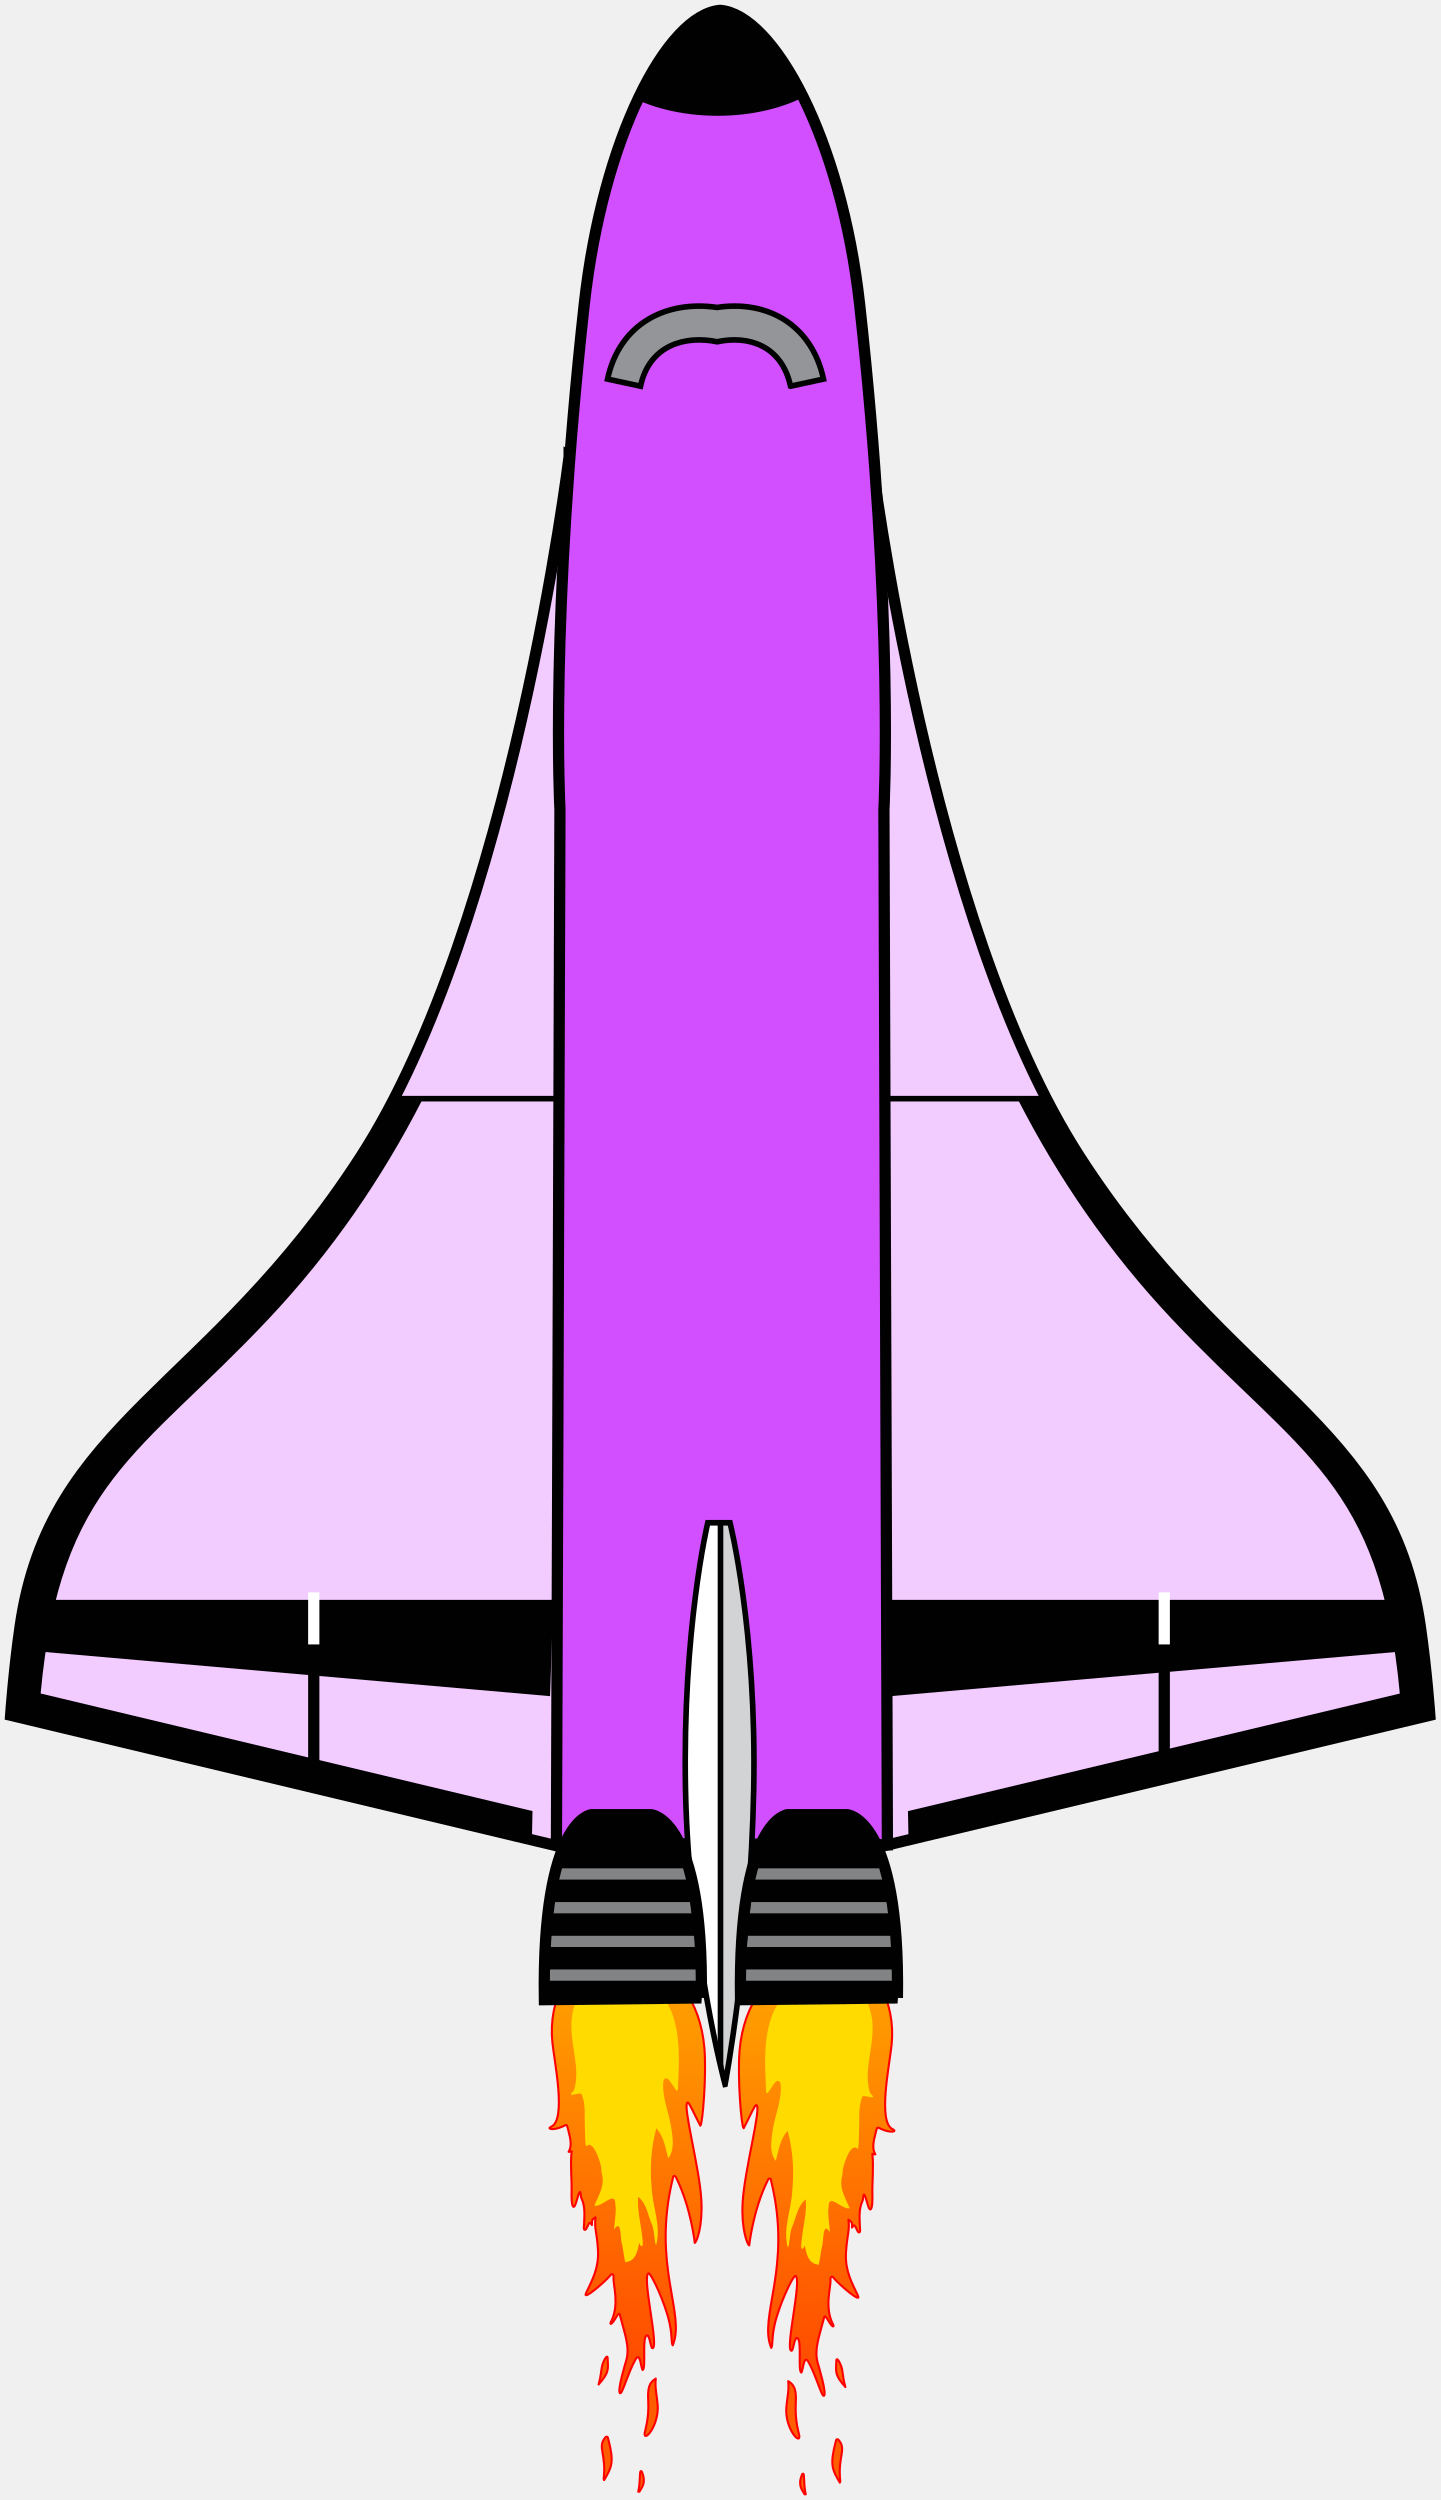
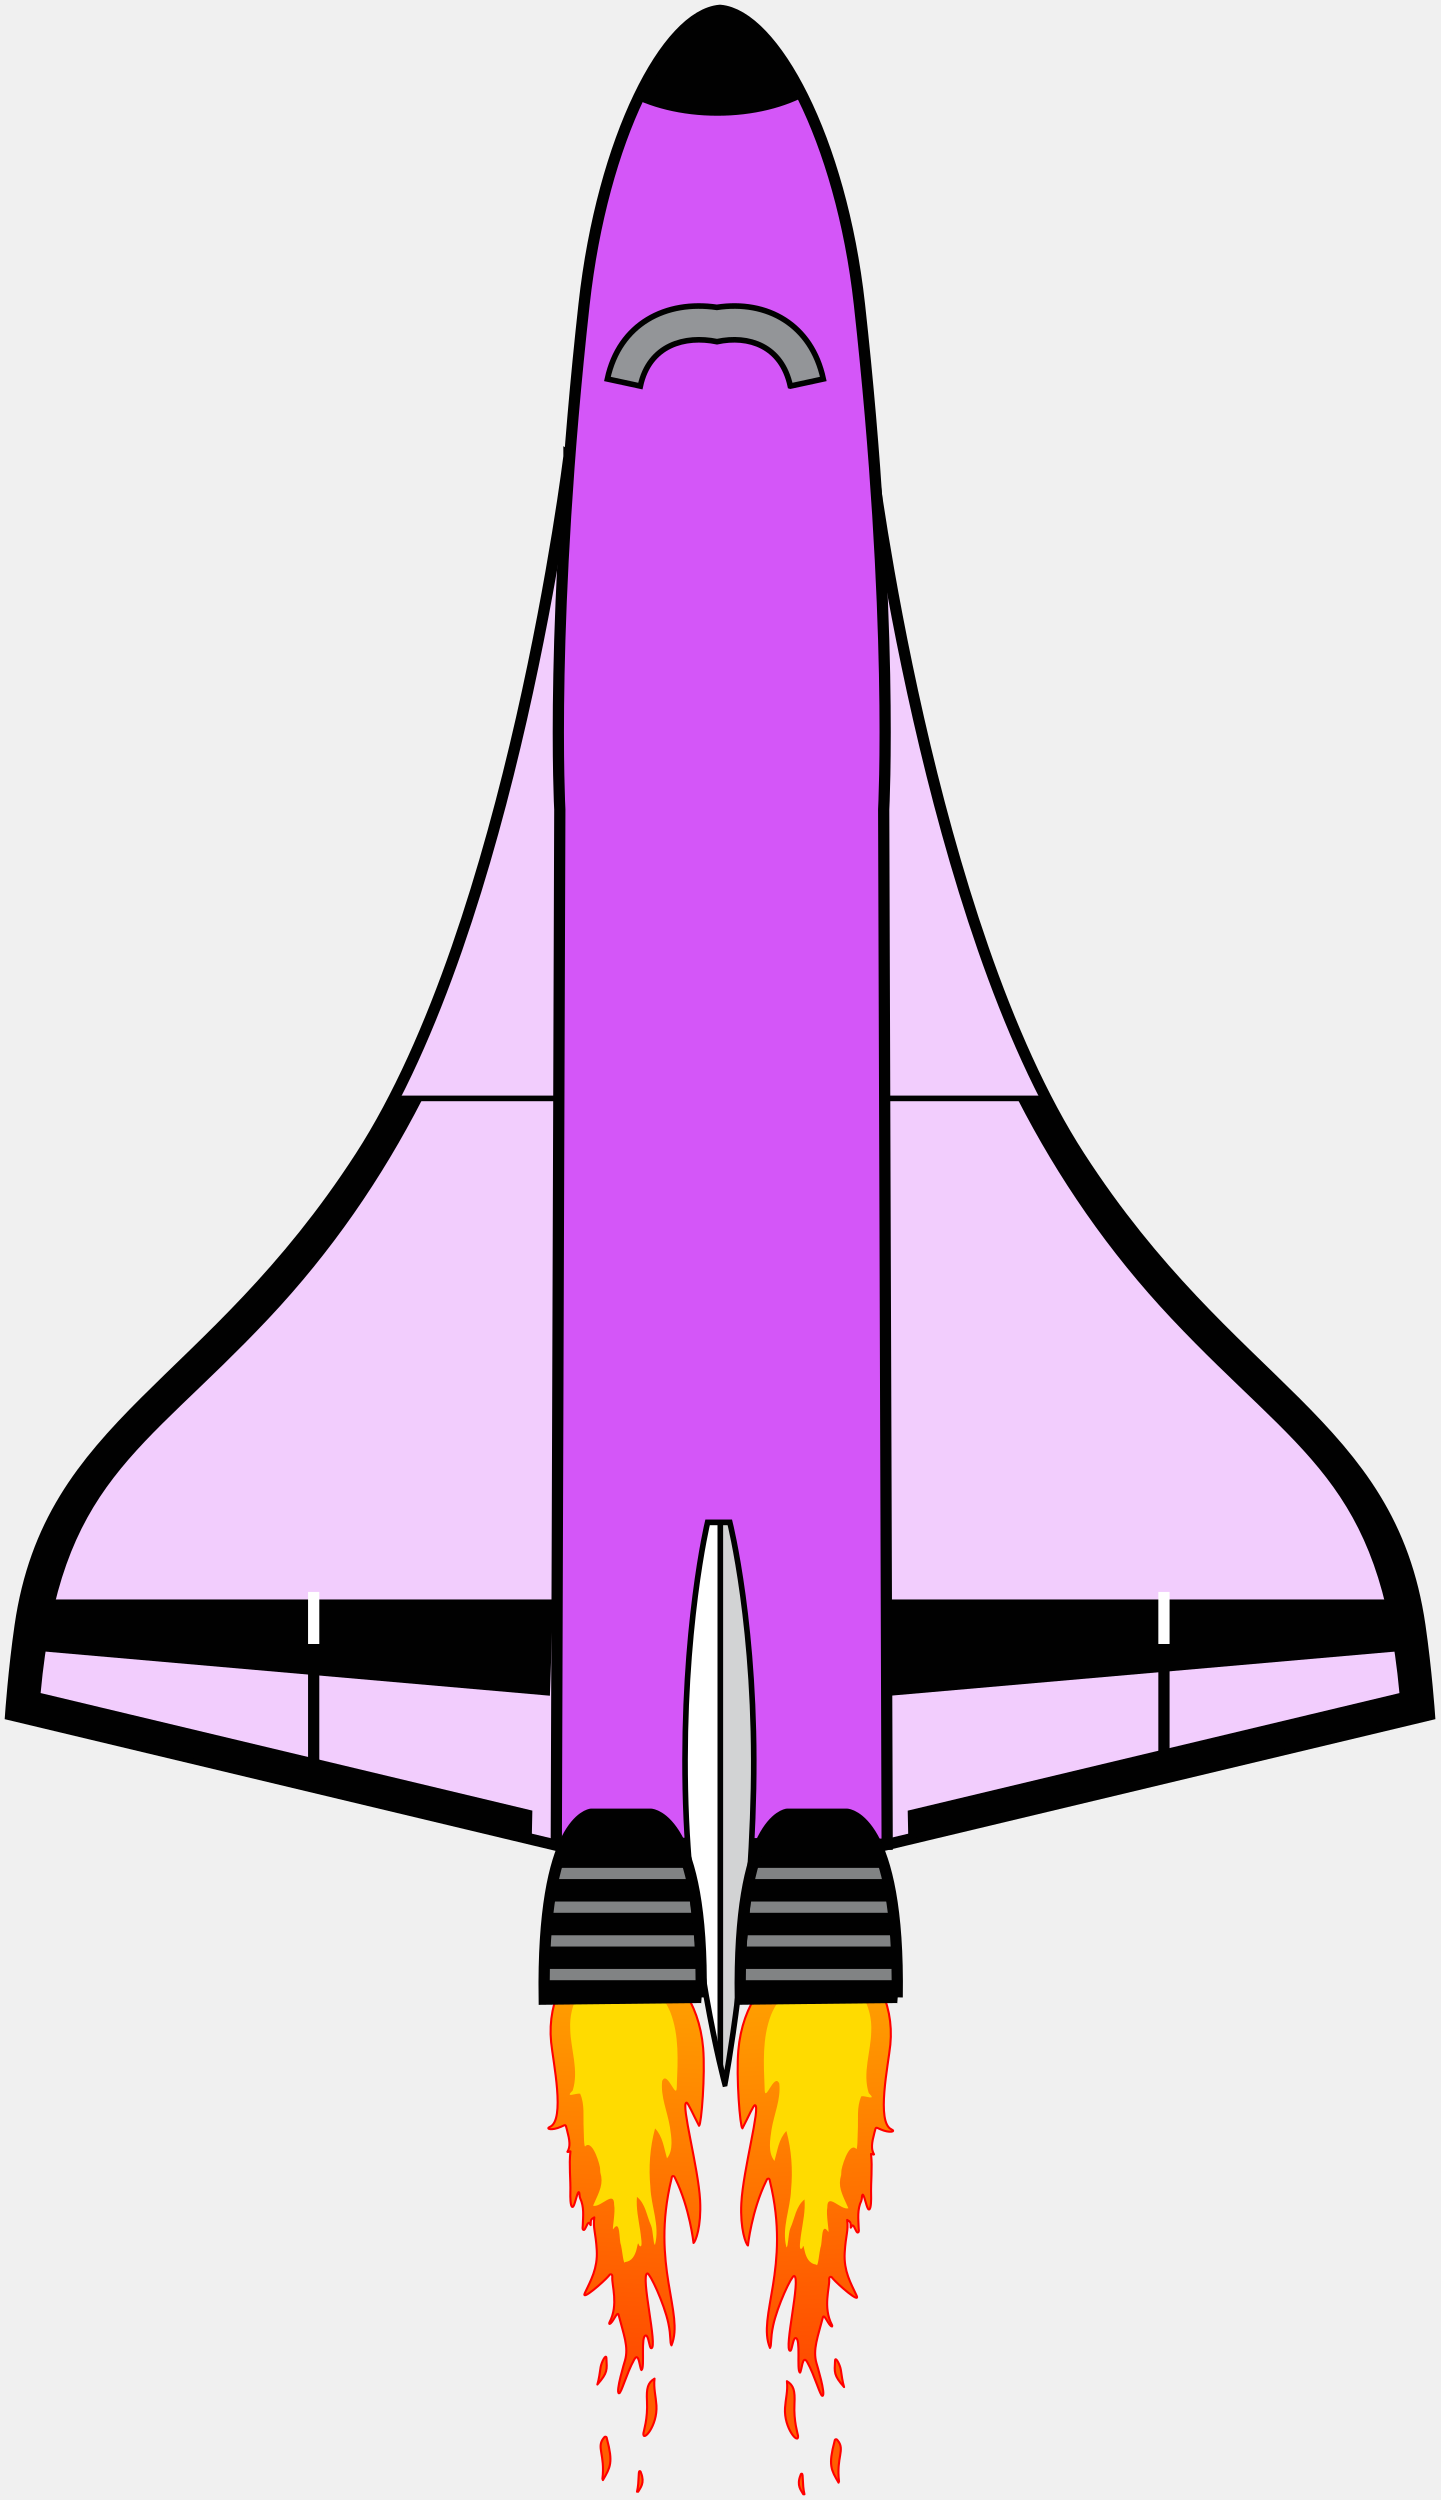
- <svg xmlns="http://www.w3.org/2000/svg" xmlns:xlink="http://www.w3.org/1999/xlink" id="Layer_1" xml:space="preserve" overflow="visible" viewBox="0 0 307.622 533.897" version="1.1" enable-background="new 0 0 311.226 677.024" width="307.622" height="533.897" style="overflow:visible">
+ <svg xmlns="http://www.w3.org/2000/svg" xmlns:xlink="http://www.w3.org/1999/xlink" id="Layer_1" xml:space="preserve" overflow="visible" viewBox="0 0 307.622 534.038" version="1.1" enable-background="new 0 0 311.226 677.024" width="307.622" height="534.038" style="overflow:visible">
  <defs id="defs553">
    <clipPath id="XMLID_199_-5">
      <use height="100%" width="100%" y="0" x="0" id="use510-1" xlink:href="#XMLID_177_-3" />
    </clipPath>
    <linearGradient xlink:href="#linearGradient4185-9" id="linearGradient4191" x1="230.759" y1="1449.58" x2="187.824" y2="661.521" gradientUnits="userSpaceOnUse" />
    <linearGradient id="linearGradient4185-9">
      <stop id="stop4195" offset="0" style="stop-color:#ff4a00;stop-opacity:1" />
      <stop id="stop4197" offset="1" style="stop-color:#ffc600;stop-opacity:1" />
    </linearGradient>
    <linearGradient xlink:href="#linearGradient4185-9" id="linearGradient4364" gradientUnits="userSpaceOnUse" x1="230.759" y1="1449.58" x2="187.824" y2="661.521" />
  </defs>
  <g id="g3" transform="translate(-1.801355,-192.1282)">
    <g id="g117">
      <g id="XMLID_53_">
        <path style="fill:#ffffff" id="path120" d="m 187.88,289.65 c 0,0 12.229,99.575 44.513,149.52 32.286,49.947 66.371,56.477 72.719,100.22 1.361,9.361 2.042,19.049 2.042,19.049 l -117.23,28.029 -8.332,-292.74 6.29,-4.08" />
      </g>
    </g>
-     <g id="g176" style="fill:#f2cbff;fill-opacity:1">
-       <g id="g178" style="fill:#f2cbff;fill-opacity:1">
-         <path stroke-miterlimit="3.864" d="m 187.88,289.65 c 0,0 12.229,99.575 44.513,149.52 32.286,49.947 66.371,56.477 72.719,100.22 1.361,9.361 2.042,19.049 2.042,19.049 l -117.23,28.029 -8.332,-292.74 6.29,-4.08 z" id="path180" style="fill:#f2cbff;fill-opacity:1;stroke:#010101;stroke-width:2.401;stroke-miterlimit:3.864" />
+     <g id="g176" style="fill:#f2cdfd;fill-opacity:1">
+       <g id="g178" style="fill:#f2cdfd;fill-opacity:1">
+         <path stroke-miterlimit="3.864" d="m 187.88,289.65 c 0,0 12.229,99.575 44.513,149.52 32.286,49.947 66.371,56.477 72.719,100.22 1.361,9.361 2.042,19.049 2.042,19.049 l -117.23,28.029 -8.332,-292.74 6.29,-4.08 z" id="path180" style="fill:#f2cdfd;fill-opacity:1;stroke:#010101;stroke-width:2.401;stroke-miterlimit:3.864" />
      </g>
    </g>
    <g id="g122">
      <g id="g124">
        <g id="g126">
          <defs id="defs128">
            <path d="m 187.88,289.65 c 0,0 12.229,99.575 44.513,149.52 32.286,49.947 66.371,56.477 72.719,100.22 1.361,9.361 2.042,19.049 2.042,19.049 l -117.23,28.029 -8.332,-292.74 6.29,-4.08" id="XMLID_149_" />
          </defs>
          <clipPath id="XMLID_185_">
            <use height="100%" width="100%" y="0" x="0" id="use132" xlink:href="#XMLID_149_" />
          </clipPath>
          <g id="g134" clip-path="url(#XMLID_185_)">
            <g id="g136">
              <path style="fill:#010101" id="path138" d="m 196.03,594.8 115.19,-19.201 0,-60.311 -72.037,-88.211 -19.92,0 c 8.555,16.664 19.27,32.371 32.844,46.783 27.422,29.113 44.479,34.73 48.635,79.939 l -105.04,25.111 0.33,15.89" />
            </g>
          </g>
        </g>
      </g>
    </g>
    <g id="g140">
      <g id="g142">
        <g id="g144">
          <defs id="defs146">
            <path d="m 187.88,289.65 c 0,0 12.229,99.575 44.513,149.52 32.286,49.947 66.371,56.477 72.719,100.22 1.361,9.361 2.042,19.049 2.042,19.049 l -117.23,28.029 -8.332,-292.74 6.29,-4.08" id="XMLID_151_" />
          </defs>
          <clipPath id="XMLID_186_">
            <use height="100%" width="100%" y="0" x="0" id="use150" xlink:href="#XMLID_151_" />
          </clipPath>
          <g id="g152" clip-path="url(#XMLID_186_)">
            <g id="g154">
              <polyline style="fill:#010101" id="polyline156" points="191.28 533.8 310.55 533.8 310.55 543.99 191.96 554.36 191.28 533.8" />
            </g>
          </g>
        </g>
      </g>
    </g>
    <g id="g158">
      <g id="g160">
        <g id="g162">
          <defs id="defs164">
            <path d="m 187.88,289.65 c 0,0 12.229,99.575 44.513,149.52 32.286,49.947 66.371,56.477 72.719,100.22 1.361,9.361 2.042,19.049 2.042,19.049 l -117.23,28.029 -8.332,-292.74 6.29,-4.08" id="XMLID_153_" />
          </defs>
          <clipPath id="XMLID_187_">
            <use height="100%" width="100%" y="0" x="0" id="use168" xlink:href="#XMLID_153_" />
          </clipPath>
          <g id="g170" clip-path="url(#XMLID_187_)">
            <g id="g172">
              <line style="fill:none;stroke:#010101;stroke-width:1.201;stroke-miterlimit:3.864" id="line174" y1="426.76" stroke-miterlimit="3.864" x2="181.58" x1="233.07" y2="426.76" />
            </g>
          </g>
        </g>
      </g>
    </g>
    <g id="g188">
      <g id="g190" />
    </g>
    <g id="g4727">
      <g id="g194">
        <g id="g196">
          <line id="line198" y1="570.17" stroke-miterlimit="3.864" x2="250.44" x1="250.44" y2="539.38" style="fill:none;stroke:#010101;stroke-width:2.401;stroke-miterlimit:3.864" />
        </g>
      </g>
      <g id="g200">
        <g id="g202">
          <line id="line204" y1="543.31" stroke-miterlimit="3.864" x2="250.44" x1="250.44" y2="532.19" style="fill:none;stroke:#ffffff;stroke-width:2.401;stroke-miterlimit:3.864" />
        </g>
      </g>
    </g>
    <g id="g306">
      <g id="XMLID_59_">
        <path style="fill:#ffffff" id="path309" d="m 123.34,289.65 c 0,0 -12.225,99.575 -44.511,149.52 -32.286,49.947 -66.368,56.477 -72.72,100.22 -1.361,9.361 -2.039,19.049 -2.039,19.049 l 117.23,28.029 8.33,-292.74 -6.29,-4.08" />
      </g>
    </g>
-     <g id="g365" style="fill:#f2cbff;fill-opacity:1">
-       <g id="g367" style="fill:#f2cbff;fill-opacity:1">
-         <path stroke-miterlimit="3.864" d="m 123.34,289.65 c 0,0 -12.225,99.575 -44.511,149.52 -32.286,49.947 -66.368,56.477 -72.72,100.22 -1.361,9.361 -2.039,19.049 -2.039,19.049 l 117.23,28.029 8.33,-292.74 -6.29,-4.08 z" id="path369" style="fill:#f2cbff;fill-opacity:1;stroke:#010101;stroke-width:2.401;stroke-miterlimit:3.864" />
+     <g id="g365" style="fill:#f2cdfd;fill-opacity:1">
+       <g id="g367" style="fill:#f2cdfd;fill-opacity:1">
+         <path stroke-miterlimit="3.864" d="m 123.34,289.65 c 0,0 -12.225,99.575 -44.511,149.52 -32.286,49.947 -66.368,56.477 -72.72,100.22 -1.361,9.361 -2.039,19.049 -2.039,19.049 l 117.23,28.029 8.33,-292.74 -6.29,-4.08 z" id="path369" style="fill:#f2cdfd;fill-opacity:1;stroke:#010101;stroke-width:2.401;stroke-miterlimit:3.864" />
      </g>
    </g>
    <g id="g311">
      <g id="g313">
        <g id="g315">
          <defs id="defs317">
            <path d="m 123.34,289.65 c 0,0 -12.225,99.575 -44.511,149.52 -32.286,49.947 -66.368,56.477 -72.72,100.22 -1.361,9.361 -2.039,19.049 -2.039,19.049 l 117.23,28.029 8.33,-292.74 -6.29,-4.08" id="XMLID_163_" />
          </defs>
          <clipPath id="XMLID_192_">
            <use height="100%" width="100%" y="0" x="0" id="use321" xlink:href="#XMLID_163_" />
          </clipPath>
          <g id="g323" clip-path="url(#XMLID_192_)">
            <g id="g325">
              <path style="fill:#010101" id="path327" d="M 115.19,594.8 0,575.59 l 0,-60.311 72.042,-88.211 19.913,0 c -8.549,16.664 -19.266,32.371 -32.845,46.783 -27.416,29.113 -44.468,34.73 -48.63,79.939 l 105.04,25.111 -0.33,15.9" />
            </g>
          </g>
        </g>
      </g>
    </g>
    <g id="g329">
      <g id="g331">
        <g id="g333">
          <defs id="defs335">
            <path d="m 123.34,289.65 c 0,0 -12.225,99.575 -44.511,149.52 -32.286,49.947 -66.368,56.477 -72.72,100.22 -1.361,9.361 -2.039,19.049 -2.039,19.049 l 117.23,28.029 8.33,-292.74 -6.29,-4.08" id="XMLID_165_" />
          </defs>
          <clipPath id="XMLID_193_">
            <use height="100%" width="100%" y="0" x="0" id="use339" xlink:href="#XMLID_165_" />
          </clipPath>
          <g id="g341" clip-path="url(#XMLID_193_)">
            <g id="g343">
              <polyline style="fill:#010101" id="polyline345" points="119.95 533.8 0.678 533.8 0.678 543.99 119.27 554.36 119.95 533.8" />
            </g>
          </g>
        </g>
      </g>
    </g>
    <g id="g347">
      <g id="g349">
        <g id="g351">
          <defs id="defs353">
            <path d="m 123.34,289.65 c 0,0 -12.225,99.575 -44.511,149.52 -32.286,49.947 -66.368,56.477 -72.72,100.22 -1.361,9.361 -2.039,19.049 -2.039,19.049 l 117.23,28.029 8.33,-292.74 -6.29,-4.08" id="XMLID_167_" />
          </defs>
          <clipPath id="XMLID_194_">
            <use height="100%" width="100%" y="0" x="0" id="use357" xlink:href="#XMLID_167_" />
          </clipPath>
          <g id="g359" clip-path="url(#XMLID_194_)">
            <g id="g361">
              <line style="fill:none;stroke:#010101;stroke-width:1.201;stroke-miterlimit:3.864" id="line363" y1="426.76" stroke-miterlimit="3.864" x2="129.63" x1="78.154" y2="426.76" />
            </g>
          </g>
        </g>
      </g>
    </g>
-     <g id="g385" style="fill:#d24fff;fill-opacity:1">
-       <g id="XMLID_61_" style="fill:#d24fff;fill-opacity:1">
-         <path style="fill:#d24fff;fill-opacity:1" id="path388" d="m 120.63,585.78 70.684,0.309 -0.744,-221.04 c 0,0 2.228,-40.964 -5.187,-107.94 -3.918,-35.384 -18.368,-61.818 -29.774,-62.776 -11.409,0.958 -25.12,27.392 -29.038,62.776 -7.41,66.978 -5.187,107.94 -5.187,107.94 l -0.75,220.73" />
+     <g id="g385" style="fill:#d456f8;fill-opacity:1">
+       <g id="XMLID_61_" style="fill:#d456f8;fill-opacity:1">
+         <path style="fill:#d456f8;fill-opacity:1" id="path388" d="m 120.63,585.78 70.684,0.309 -0.744,-221.04 c 0,0 2.228,-40.964 -5.187,-107.94 -3.918,-35.384 -18.368,-61.818 -29.774,-62.776 -11.409,0.958 -25.12,27.392 -29.038,62.776 -7.41,66.978 -5.187,107.94 -5.187,107.94 l -0.75,220.73" />
      </g>
    </g>
    <g id="g390">
      <g id="g392">
        <g id="g394">
          <defs id="defs396">
            <path d="m 120.63,585.78 70.684,0.309 -0.744,-221.04 c 0,0 2.228,-40.964 -5.187,-107.94 -3.918,-35.384 -18.368,-61.818 -29.774,-62.776 -11.409,0.958 -25.12,27.392 -29.038,62.776 -7.41,66.978 -5.187,107.94 -5.187,107.94 l -0.75,220.73" id="XMLID_169_" />
          </defs>
          <clipPath id="XMLID_195_">
            <use height="100%" width="100%" y="0" x="0" id="use400" xlink:href="#XMLID_169_" />
          </clipPath>
          <g id="g402" clip-path="url(#XMLID_195_)">
            <g id="g404">
              <path style="fill:#010101" id="path406" d="m 127.6,200.45 c 0,-8.729 12.286,-15.803 27.438,-15.803 15.158,0 27.443,7.074 27.443,15.803 0,8.73 -12.285,15.805 -27.443,15.805 -15.15,-0.01 -27.44,-7.08 -27.44,-15.81 z" />
            </g>
          </g>
        </g>
      </g>
    </g>
    <g id="g408">
      <g id="g410">
        <g id="g412">
          <defs id="defs414">
            <path d="m 120.63,585.78 70.684,0.309 -0.744,-221.04 c 0,0 2.228,-40.964 -5.187,-107.94 -3.918,-35.384 -18.368,-61.818 -29.774,-62.776 -11.409,0.958 -25.12,27.392 -29.038,62.776 -7.41,66.978 -5.187,107.94 -5.187,107.94 l -0.75,220.73" id="XMLID_171_" />
          </defs>
          <clipPath id="XMLID_196_">
            <use height="100%" width="100%" y="0" x="0" id="use418" xlink:href="#XMLID_171_" />
          </clipPath>
          <g id="g420" clip-path="url(#XMLID_196_)">
            <g id="g422">
              <path style="fill:none;stroke:#010101;stroke-width:1.201;stroke-miterlimit:3.864" id="path424" d="m 127.6,200.45 c 0,-8.729 12.286,-15.803 27.438,-15.803 15.158,0 27.443,7.074 27.443,15.803 0,8.73 -12.285,15.805 -27.443,15.805 -15.15,-0.01 -27.44,-7.08 -27.44,-15.81 z" stroke-miterlimit="3.864" />
            </g>
          </g>
        </g>
      </g>
    </g>
    <g id="g426">
      <g id="g428">
        <path stroke-miterlimit="3.864" d="m 120.63,585.78 70.684,0.309 -0.744,-221.04 c 0,0 2.228,-40.964 -5.187,-107.94 -3.918,-35.384 -18.368,-61.818 -29.774,-62.776 -11.409,0.958 -25.12,27.392 -29.038,62.776 -7.41,66.978 -5.187,107.94 -5.187,107.94 l -0.75,220.73 z" id="path430" style="fill:none;stroke:#010101;stroke-width:2.401;stroke-miterlimit:3.864" />
      </g>
    </g>
    <g id="g432">
      <g id="g434">
        <path d="m 170.63,274.6 c -1.85,-8.596 -8.885,-10.942 -15.665,-9.483 -6.836,-1.411 -14.483,0.678 -16.376,9.483 l -7.039,-1.517 c 2.557,-11.884 12.556,-16.885 23.387,-15.299 10.746,-1.626 20.231,3.674 22.731,15.299 l -7.03,1.52 z" id="path436" style="fill:#939598" />
      </g>
    </g>
    <g id="g438">
      <g id="g440">
        <path stroke-miterlimit="3.864" d="m 170.63,274.6 c -1.85,-8.596 -8.885,-10.942 -15.665,-9.483 -6.836,-1.411 -14.483,0.678 -16.376,9.483 l -7.039,-1.517 c 2.557,-11.884 12.556,-16.885 23.387,-15.299 10.746,-1.626 20.231,3.674 22.731,15.299 l -7.03,1.52 z" id="path442" style="fill:none;stroke:#010101;stroke-width:1.201;stroke-miterlimit:3.864" />
      </g>
    </g>
-     <g transform="translate(0.5279772,-0.617407)" style="overflow:visible" id="g4491">
+     <g transform="translate(0.298742,-0.4759646)" style="overflow:visible" id="g4491">
      <g id="g4207" transform="matrix(0.1491142,0,0,0.1491142,148.9251,482.8295)">
        <path id="path7-1" d="m 162.099,1626.868 c -2.891,-5.454 -10.032,-12.175 -4.03,-27.151 0.392,-0.978 0.521,-2.53 1.881,-2.355 2.476,0.319 0.339,14.17 3.816,29.506 -0.556,0 -1.112,0 -1.667,0 z" style="fill:#ff5e00;fill-opacity:1;stroke:#ff0000;stroke-width:3;stroke-linejoin:round;stroke-miterlimit:4;stroke-dasharray:none;stroke-opacity:1" />
        <path id="path9-9" d="m 230.132,1244.94 c -0.108,-7.994 -0.108,-7.994 -5.187,-11.082 1.986,16.127 -2.045,21.197 -3.523,47.001 -1.523,26.593 8.881,43.727 17.052,61.383 5.845,12.629 -26.853,-15.953 -33.992,-24.324 -0.942,-1.105 -1.84,-2.928 -3.526,-2.527 -1.731,0.411 -1.91,2.572 -1.794,3.854 1.044,11.487 -9.406,39.664 4.056,65.079 0.318,0.6 0.594,1.266 0.027,2.183 -4.711,-0.235 -11.324,-20.026 -13.144,-12.866 -6.988,27.498 -14.75,45.844 -9.061,65.513 0.292,1.011 13.911,45.533 8.544,46.776 -3.206,0.742 -10.784,-28.666 -21.79,-48.29 -7.006,-12.491 -7.762,12.703 -10.429,14.989 -5.206,-2.826 1.625,-49.894 -6.356,-49.531 -4.022,0.183 -4.776,18.526 -7.739,18.266 -9.623,-0.845 15.837,-105.034 5.676,-107.227 -3.501,-0.756 -23.948,42.799 -30.021,71.144 -4.204,19.624 -1.916,27.706 -4.543,31.948 -18.993,-45.334 30.314,-113.832 -0.025,-238.591 -0.363,-1.492 -0.184,-3.85 -2.281,-3.958 -1.857,-0.095 -2.449,2.037 -3.154,3.478 -20.794,42.537 -26.118,92.342 -26.118,92.342 -2.746,-1.449 -11.455,-23.209 -9.427,-61.036 2.537,-47.319 27.934,-138.698 19.516,-139.976 -2.226,-0.338 -9.116,16.378 -18.043,33.198 -3.308,-1.548 -9.031,-73.69 -5.823,-111.464 5.737,-67.551 42.571,-112.746 86.635,-131.663 12.792,-5.492 10.391,-9.592 25.111,-15.258 13.246,-5.098 7.41,7.177 24.151,9.089 58.445,6.675 87.863,69.502 81.873,129.422 -2.87,28.716 -20.505,111.51 1.686,121.355 6.857,3.042 -2.412,5.809 -15.749,-0.068 -7.318,-3.224 -6.363,-4.099 -8.615,4.327 -4.195,15.698 -5.086,24.196 -0.654,31.514 -1.701,1.002 -2.576,-1.121 -4.339,-0.652 2.254,19.943 -0.449,39.862 0.125,59.8 0.099,3.444 0.339,19.683 -3.074,19.859 -3.125,0.161 -6.008,-19.64 -8.885,-21.301 -1.736,0.839 -0.749,5.952 -2.033,8.643 -6.039,12.646 -4.243,25.98 -3.817,39.225 0.071,2.212 1.096,5.705 -1.202,6.354 -2.546,0.719 -4.773,-9.974 -7.349,-10.186 -1.805,-0.149 -1.24,2.22 -2.759,3.258 z" style="fill:url(#linearGradient4364);fill-opacity:1;stroke:#ff0000;stroke-width:3;stroke-linejoin:round;stroke-miterlimit:4;stroke-dasharray:none;stroke-opacity:1" />
        <path id="path11-0" d="m 138.666,1464.852 c 9.685,5.913 11.763,13.458 10.791,32.427 -1.29,25.185 4.843,43.152 5.122,45.701 1.532,14.012 -20.472,-10.045 -18.651,-39.73 0.768,-12.53 4.296,-24.824 2.738,-38.398 z" style="fill:#ff5e00;fill-opacity:1;stroke:#ff0000;stroke-width:3;stroke-linejoin:round;stroke-miterlimit:4;stroke-dasharray:none;stroke-opacity:1" />
        <path id="path13-95" d="m 212.615,1610.234 c -10.764,-18.435 -14.842,-24.983 -5.776,-59.171 0.3,-1.13 0.237,-2.706 1.79,-2.993 1.447,-0.268 2.222,0.995 2.973,1.933 10.701,13.358 -2.434,23.396 1.717,58.605 0.026,0.226 -0.198,0.481 -0.704,1.626 z" style="fill:#ff5e00;fill-opacity:1;stroke:#ff0000;stroke-width:3;stroke-linejoin:round;stroke-miterlimit:4;stroke-dasharray:none;stroke-opacity:1" />
        <path id="path15-50" d="m 220.545,1473.311 c -15.077,-17.044 -13.81,-20.97 -12.939,-37.828 0.365,-7.084 7.21,5.875 8.318,13.213 1.24,8.213 2.241,16.46 4.621,24.615 z" style="fill:#ff5e00;fill-opacity:1;stroke:#ff0000;stroke-width:3;stroke-linejoin:round;stroke-miterlimit:4;stroke-dasharray:none;stroke-opacity:1" />
        <path style="fill:#ffdb00;fill-opacity:1;stroke:none;stroke-width:2.094;stroke-linejoin:round;stroke-miterlimit:4;stroke-dasharray:none;stroke-opacity:1" d="m 216.361,1169.327 c -4.765,16.321 0.274,25.593 10.333,47.813 -10.723,3.364 -30.417,-23.431 -30.174,-1.31 -2.133,9.798 3.035,35.834 1.464,35.093 -10.947,-16.006 -8.078,15.863 -11.287,22.594 -1.668,6.361 -3.486,29.631 -5.943,24.36 -20.142,-2.194 -16.222,-36.188 -19.918,-23.971 -6.702,7.542 -2.079,-16.32 -1.608,-21.418 2.382,-15.868 6.001,-31.815 4.629,-47.958 -12.453,9.798 -13.995,27.404 -20.253,41.128 -3.105,7.545 -2.985,27.339 -5.622,27.489 -7.221,-27.621 5.626,-55.007 6.615,-82.627 2.639,-28.127 0.706,-56.786 -6.693,-84.092 -11.086,11.424 -12.835,28.394 -17.09,42.913 -9.585,-11.802 -6.312,-30.51 -4.174,-45.053 3.552,-21.845 13.524,-43.351 11.107,-65.732 -7.576,-17.181 -21.272,32.066 -21.045,6.112 -1.401,-34.95 -3.58,-71.576 9.311,-104.797 10.171,-24.367 29.561,-45.376 54.377,-55.09 10.526,-14.057 25.552,-6.727 37.762,-2.021 34.971,8.452 53.079,47.15 51.31,80.746 -0.479,29.461 -12.827,59.683 -3.549,88.65 11.966,11.595 -4.469,3.384 -10.648,4.531 -6.896,15.124 -4.17,33.213 -5.074,49.712 -0.333,6.6 -0.182,30.105 -2.727,25.224 -10.741,-9.514 -21.432,30.061 -20.826,32.71 l -0.129,2.502 z" id="path9-1" />
      </g>
      <g id="g4207-4" transform="matrix(-0.1491142,0,0,0.1491142,161.9961,482.2824)" style="overflow:visible">
        <path id="path7-1-1" d="m 162.099,1626.868 c -2.891,-5.454 -10.032,-12.175 -4.03,-27.151 0.392,-0.978 0.521,-2.53 1.881,-2.355 2.476,0.319 0.339,14.17 3.816,29.506 -0.556,0 -1.112,0 -1.667,0 z" style="fill:#ff5e00;fill-opacity:1;stroke:#ff0000;stroke-width:3;stroke-linejoin:round;stroke-miterlimit:4;stroke-dasharray:none;stroke-opacity:1" />
        <path id="path9-9-7" d="m 230.132,1244.94 c -0.108,-7.994 -0.108,-7.994 -5.187,-11.082 1.986,16.127 -2.045,21.197 -3.523,47.001 -1.523,26.593 8.881,43.727 17.052,61.383 5.845,12.629 -26.853,-15.953 -33.992,-24.324 -0.942,-1.105 -1.84,-2.928 -3.526,-2.527 -1.731,0.411 -1.91,2.572 -1.794,3.854 1.044,11.487 -9.406,39.664 4.056,65.079 0.318,0.6 0.594,1.266 0.027,2.183 -4.711,-0.235 -11.324,-20.026 -13.144,-12.866 -6.988,27.498 -14.75,45.844 -9.061,65.513 0.292,1.011 13.911,45.533 8.544,46.776 -3.206,0.742 -10.784,-28.666 -21.79,-48.29 -7.006,-12.491 -7.762,12.703 -10.429,14.989 -5.206,-2.826 1.625,-49.894 -6.356,-49.531 -4.022,0.183 -4.776,18.526 -7.739,18.266 -9.623,-0.845 15.837,-105.034 5.676,-107.227 -3.501,-0.756 -23.948,42.799 -30.021,71.144 -4.204,19.624 -1.916,27.706 -4.543,31.948 -18.993,-45.334 30.314,-113.832 -0.025,-238.591 -0.363,-1.492 -0.184,-3.85 -2.281,-3.958 -1.857,-0.095 -2.449,2.037 -3.154,3.478 -20.794,42.537 -26.118,92.342 -26.118,92.342 -2.746,-1.449 -11.455,-23.209 -9.427,-61.036 2.537,-47.319 27.934,-138.698 19.516,-139.976 -2.226,-0.338 -9.116,16.378 -18.043,33.198 -3.308,-1.548 -9.031,-73.69 -5.823,-111.464 5.737,-67.551 42.571,-112.746 86.635,-131.663 12.792,-5.492 10.391,-9.592 25.111,-15.258 13.246,-5.098 7.41,7.177 24.151,9.089 58.445,6.675 87.863,69.502 81.873,129.422 -2.87,28.716 -20.505,111.51 1.686,121.355 6.857,3.042 -2.412,5.809 -15.749,-0.068 -7.318,-3.224 -6.363,-4.099 -8.615,4.327 -4.195,15.698 -5.086,24.196 -0.654,31.514 -1.701,1.002 -2.576,-1.121 -4.339,-0.652 2.254,19.943 -0.449,39.862 0.125,59.8 0.099,3.444 0.339,19.683 -3.074,19.859 -3.125,0.161 -6.008,-19.64 -8.885,-21.301 -1.736,0.839 -0.749,5.952 -2.033,8.643 -6.039,12.646 -4.243,25.98 -3.817,39.225 0.071,2.212 1.096,5.705 -1.202,6.354 -2.546,0.719 -4.773,-9.974 -7.349,-10.186 -1.805,-0.149 -1.24,2.22 -2.759,3.258 z" style="fill:url(#linearGradient4191);fill-opacity:1;stroke:#ff0000;stroke-width:3;stroke-linejoin:round;stroke-miterlimit:4;stroke-dasharray:none;stroke-opacity:1" />
        <path id="path11-0-7" d="m 138.666,1464.852 c 9.685,5.913 11.763,13.458 10.791,32.427 -1.29,25.185 4.843,43.152 5.122,45.701 1.532,14.012 -20.472,-10.045 -18.651,-39.73 0.768,-12.53 4.296,-24.824 2.738,-38.398 z" style="fill:#ff5e00;fill-opacity:1;stroke:#ff0000;stroke-width:3;stroke-linejoin:round;stroke-miterlimit:4;stroke-dasharray:none;stroke-opacity:1" />
        <path id="path13-95-0" d="m 212.615,1610.234 c -10.764,-18.435 -14.842,-24.983 -5.776,-59.171 0.3,-1.13 0.237,-2.706 1.79,-2.993 1.447,-0.268 2.222,0.995 2.973,1.933 10.701,13.358 -2.434,23.396 1.717,58.605 0.026,0.226 -0.198,0.481 -0.704,1.626 z" style="fill:#ff5e00;fill-opacity:1;stroke:#ff0000;stroke-width:3;stroke-linejoin:round;stroke-miterlimit:4;stroke-dasharray:none;stroke-opacity:1" />
        <path id="path15-50-6" d="m 220.545,1473.311 c -15.077,-17.044 -13.81,-20.97 -12.939,-37.828 0.365,-7.084 7.21,5.875 8.318,13.213 1.24,8.213 2.241,16.46 4.621,24.615 z" style="fill:#ff5e00;fill-opacity:1;stroke:#ff0000;stroke-width:3;stroke-linejoin:round;stroke-miterlimit:4;stroke-dasharray:none;stroke-opacity:1" />
        <path style="fill:#ffdb00;fill-opacity:1;stroke:none;stroke-width:2.094;stroke-linejoin:round;stroke-miterlimit:4;stroke-dasharray:none;stroke-opacity:1" d="m 216.361,1169.327 c -4.765,16.321 0.274,25.593 10.333,47.813 -10.723,3.364 -30.417,-23.431 -30.174,-1.31 -2.133,9.798 3.035,35.834 1.464,35.093 -10.947,-16.006 -8.078,15.863 -11.287,22.594 -1.668,6.361 -3.486,29.631 -5.943,24.36 -20.142,-2.194 -16.222,-36.188 -19.918,-23.971 -6.702,7.542 -2.079,-16.32 -1.608,-21.418 2.382,-15.868 6.001,-31.815 4.629,-47.958 -12.453,9.798 -13.995,27.404 -20.253,41.128 -3.105,7.545 -2.985,27.339 -5.622,27.489 -7.221,-27.621 5.626,-55.007 6.615,-82.627 2.639,-28.127 0.706,-56.786 -6.693,-84.092 -11.086,11.424 -12.835,28.394 -17.09,42.913 -9.585,-11.802 -6.312,-30.51 -4.174,-45.053 3.552,-21.845 13.524,-43.351 11.107,-65.732 -7.576,-17.181 -21.272,32.066 -21.045,6.112 -1.401,-34.95 -3.58,-71.576 9.311,-104.797 10.171,-24.367 29.561,-45.376 54.377,-55.09 10.526,-14.057 25.552,-6.727 37.762,-2.021 34.971,8.452 53.079,47.15 51.31,80.746 -0.479,29.461 -12.827,59.683 -3.549,88.65 11.966,11.595 -4.469,3.384 -10.648,4.531 -6.896,15.124 -4.17,33.213 -5.074,49.712 -0.333,6.6 -0.182,30.105 -2.727,25.224 -10.741,-9.514 -21.432,30.061 -20.826,32.71 l -0.129,2.502 z" id="path9-1-3" />
      </g>
    </g>
    <g id="g444" transform="translate(-2,0)">
      <g id="g446">
        <g id="XMLID_63_">
          <path d="m 158.65,637.27 c 0,0 5.436,-28.889 6.113,-63.029 0.678,-34.145 -5.061,-56.914 -5.061,-56.914 l -4.751,0 c 0,0 -5.435,22.77 -4.755,56.914 0.67,34.14 8.45,63.03 8.45,63.03" id="path449" style="fill:#ffffff" />
        </g>
      </g>
      <g id="g451">
        <g id="g453">
          <g id="g455">
            <defs id="defs457">
              <path id="XMLID_173_" d="m 158.65,637.27 c 0,0 5.436,-28.889 6.113,-63.029 0.678,-34.145 -5.061,-56.914 -5.061,-56.914 l -4.751,0 c 0,0 -5.435,22.77 -4.755,56.914 0.67,34.14 8.45,63.03 8.45,63.03" />
            </defs>
            <clipPath id="XMLID_197_">
              <use xlink:href="#XMLID_173_" id="use461" x="0" y="0" width="100%" height="100%" />
            </clipPath>
            <g clip-path="url(#XMLID_197_)" id="g463">
              <g id="g465">
                <polygon points="167.36,645.42 157.67,644.74 157.67,508.31 167.36,508.31 " id="polygon467" style="fill:#d2d3d4" />
              </g>
            </g>
          </g>
        </g>
      </g>
      <g id="g469">
        <g id="g471">
          <g id="g473">
            <defs id="defs475">
              <path id="XMLID_175_" d="m 158.65,637.27 c 0,0 5.436,-28.889 6.113,-63.029 0.678,-34.145 -5.061,-56.914 -5.061,-56.914 l -4.751,0 c 0,0 -5.435,22.77 -4.755,56.914 0.67,34.14 8.45,63.03 8.45,63.03" />
            </defs>
            <clipPath id="XMLID_198_">
              <use xlink:href="#XMLID_175_" id="use479" x="0" y="0" width="100%" height="100%" />
            </clipPath>
            <g clip-path="url(#XMLID_198_)" id="g481">
              <g id="g483">
                <polygon stroke-miterlimit="3.864" points="167.36,645.42 157.67,644.74 157.67,508.31 167.36,508.31 " id="polygon485" style="fill:none;stroke:#010101;stroke-width:1.201;stroke-miterlimit:3.864" />
              </g>
            </g>
          </g>
        </g>
      </g>
    </g>
    <g transform="translate(39.88529,0)" id="g4768-1">
      <g id="g493-1">
        <g id="g495-6">
          <g id="XMLID_65_-3">
            <path style="fill:#010101" id="path498-9" d="m 153.57,618.8 c 0.581,-38.465 -10.727,-39.127 -10.727,-39.127 l -12.767,0 c 0,0 -10.598,1.041 -10.021,39.508 l 33.52,-0.38" />
          </g>
        </g>
        <g id="g500-5">
          <g id="g502-7">
            <g id="g504-5">
              <defs id="defs506-3">
                <path d="m 153.57,618.8 c 0.581,-38.465 -10.727,-39.127 -10.727,-39.127 l -12.767,0 c 0,0 -10.598,1.041 -10.021,39.508 l 33.52,-0.38" id="XMLID_177_-3" />
              </defs>
              <clipPath id="clipPath4807">
                <use height="100%" width="100%" y="0" x="0" id="use4809" xlink:href="#XMLID_177_-3" />
              </clipPath>
              <g id="g512-1" clip-path="url(#XMLID_199_-5)">
                <g id="g514-5">
                  <path style="fill:none;stroke:#818384;stroke-width:2.401;stroke-miterlimit:3.864" id="path516-0" d="m 113.84,592.33 41.794,0 m -41.79,7.2 41.794,0 m -41.79,7.2 41.794,0 m -41.79,7.2 41.794,0" stroke-miterlimit="3.864" />
                </g>
              </g>
            </g>
          </g>
        </g>
      </g>
      <g id="g518-7">
        <g id="g520-5">
          <path style="fill:none;stroke:#010101;stroke-width:2.401;stroke-miterlimit:3.864" id="path522-5" d="m 153.57,618.8 c 0.581,-38.465 -10.727,-39.127 -10.727,-39.127 l -12.767,0 c 0,0 -10.598,1.041 -10.021,39.508 l 33.52,-0.38 z" stroke-miterlimit="3.864" />
        </g>
      </g>
    </g>
    <g id="g4768" transform="translate(-2,0)">
      <g id="g493">
        <g id="g495">
          <g id="XMLID_65_">
            <path id="path498" d="m 153.57,618.8 c 0.581,-38.465 -10.727,-39.127 -10.727,-39.127 l -12.767,0 c 0,0 -10.598,1.041 -10.021,39.508 l 33.52,-0.38" style="fill:#010101" />
          </g>
        </g>
        <g id="g500">
          <g id="g502">
            <g id="g504">
              <defs id="defs506">
                <path d="m 153.57,618.8 c 0.581,-38.465 -10.727,-39.127 -10.727,-39.127 l -12.767,0 c 0,0 -10.598,1.041 -10.021,39.508 l 33.52,-0.38" id="XMLID_177_" />
              </defs>
              <clipPath id="XMLID_199_">
                <use id="use510" xlink:href="#XMLID_177_" x="0" y="0" width="100%" height="100%" />
              </clipPath>
              <g id="g512" clip-path="url(#XMLID_199_)">
                <g id="g514">
                  <path id="path516" d="m 113.84,592.33 41.794,0 m -41.79,7.2 41.794,0 m -41.79,7.2 41.794,0 m -41.79,7.2 41.794,0" stroke-miterlimit="3.864" style="fill:none;stroke:#818384;stroke-width:2.401;stroke-miterlimit:3.864" />
                </g>
              </g>
            </g>
          </g>
        </g>
      </g>
      <g id="g518">
        <g id="g520">
          <path id="path522" d="m 153.57,618.8 c 0.581,-38.465 -10.727,-39.127 -10.727,-39.127 l -12.767,0 c 0,0 -10.598,1.041 -10.021,39.508 l 33.52,-0.38 z" stroke-miterlimit="3.864" style="fill:none;stroke:#010101;stroke-width:2.401;stroke-miterlimit:3.864" />
        </g>
      </g>
    </g>
    <g transform="translate(-181.6327,0)" id="g4727-6">
      <g id="g194-4">
        <g id="g196-4">
          <line style="fill:none;stroke:#010101;stroke-width:2.401;stroke-miterlimit:3.864" id="line198-1" y1="570.17" stroke-miterlimit="3.864" x2="250.44" x1="250.44" y2="539.38" />
        </g>
      </g>
      <g id="g200-7">
        <g id="g202-5">
          <line style="fill:none;stroke:#ffffff;stroke-width:2.401;stroke-miterlimit:3.864" id="line204-5" y1="543.31" stroke-miterlimit="3.864" x2="250.44" x1="250.44" y2="532.19" />
        </g>
      </g>
    </g>
    <g id="g487" transform="translate(-2,0)">
      <g id="g489">
        <path stroke-miterlimit="3.864" d="m 158.65,637.27 c 0,0 5.436,-28.889 6.113,-63.029 0.678,-34.145 -5.061,-56.914 -5.061,-56.914 l -4.751,0 c 0,0 -5.435,22.77 -4.755,56.914 0.67,34.14 8.45,63.03 8.45,63.03 z" id="path491" style="fill:none;stroke:#010101;stroke-width:1.201;stroke-miterlimit:3.864" />
      </g>
    </g>
  </g>
</svg>
